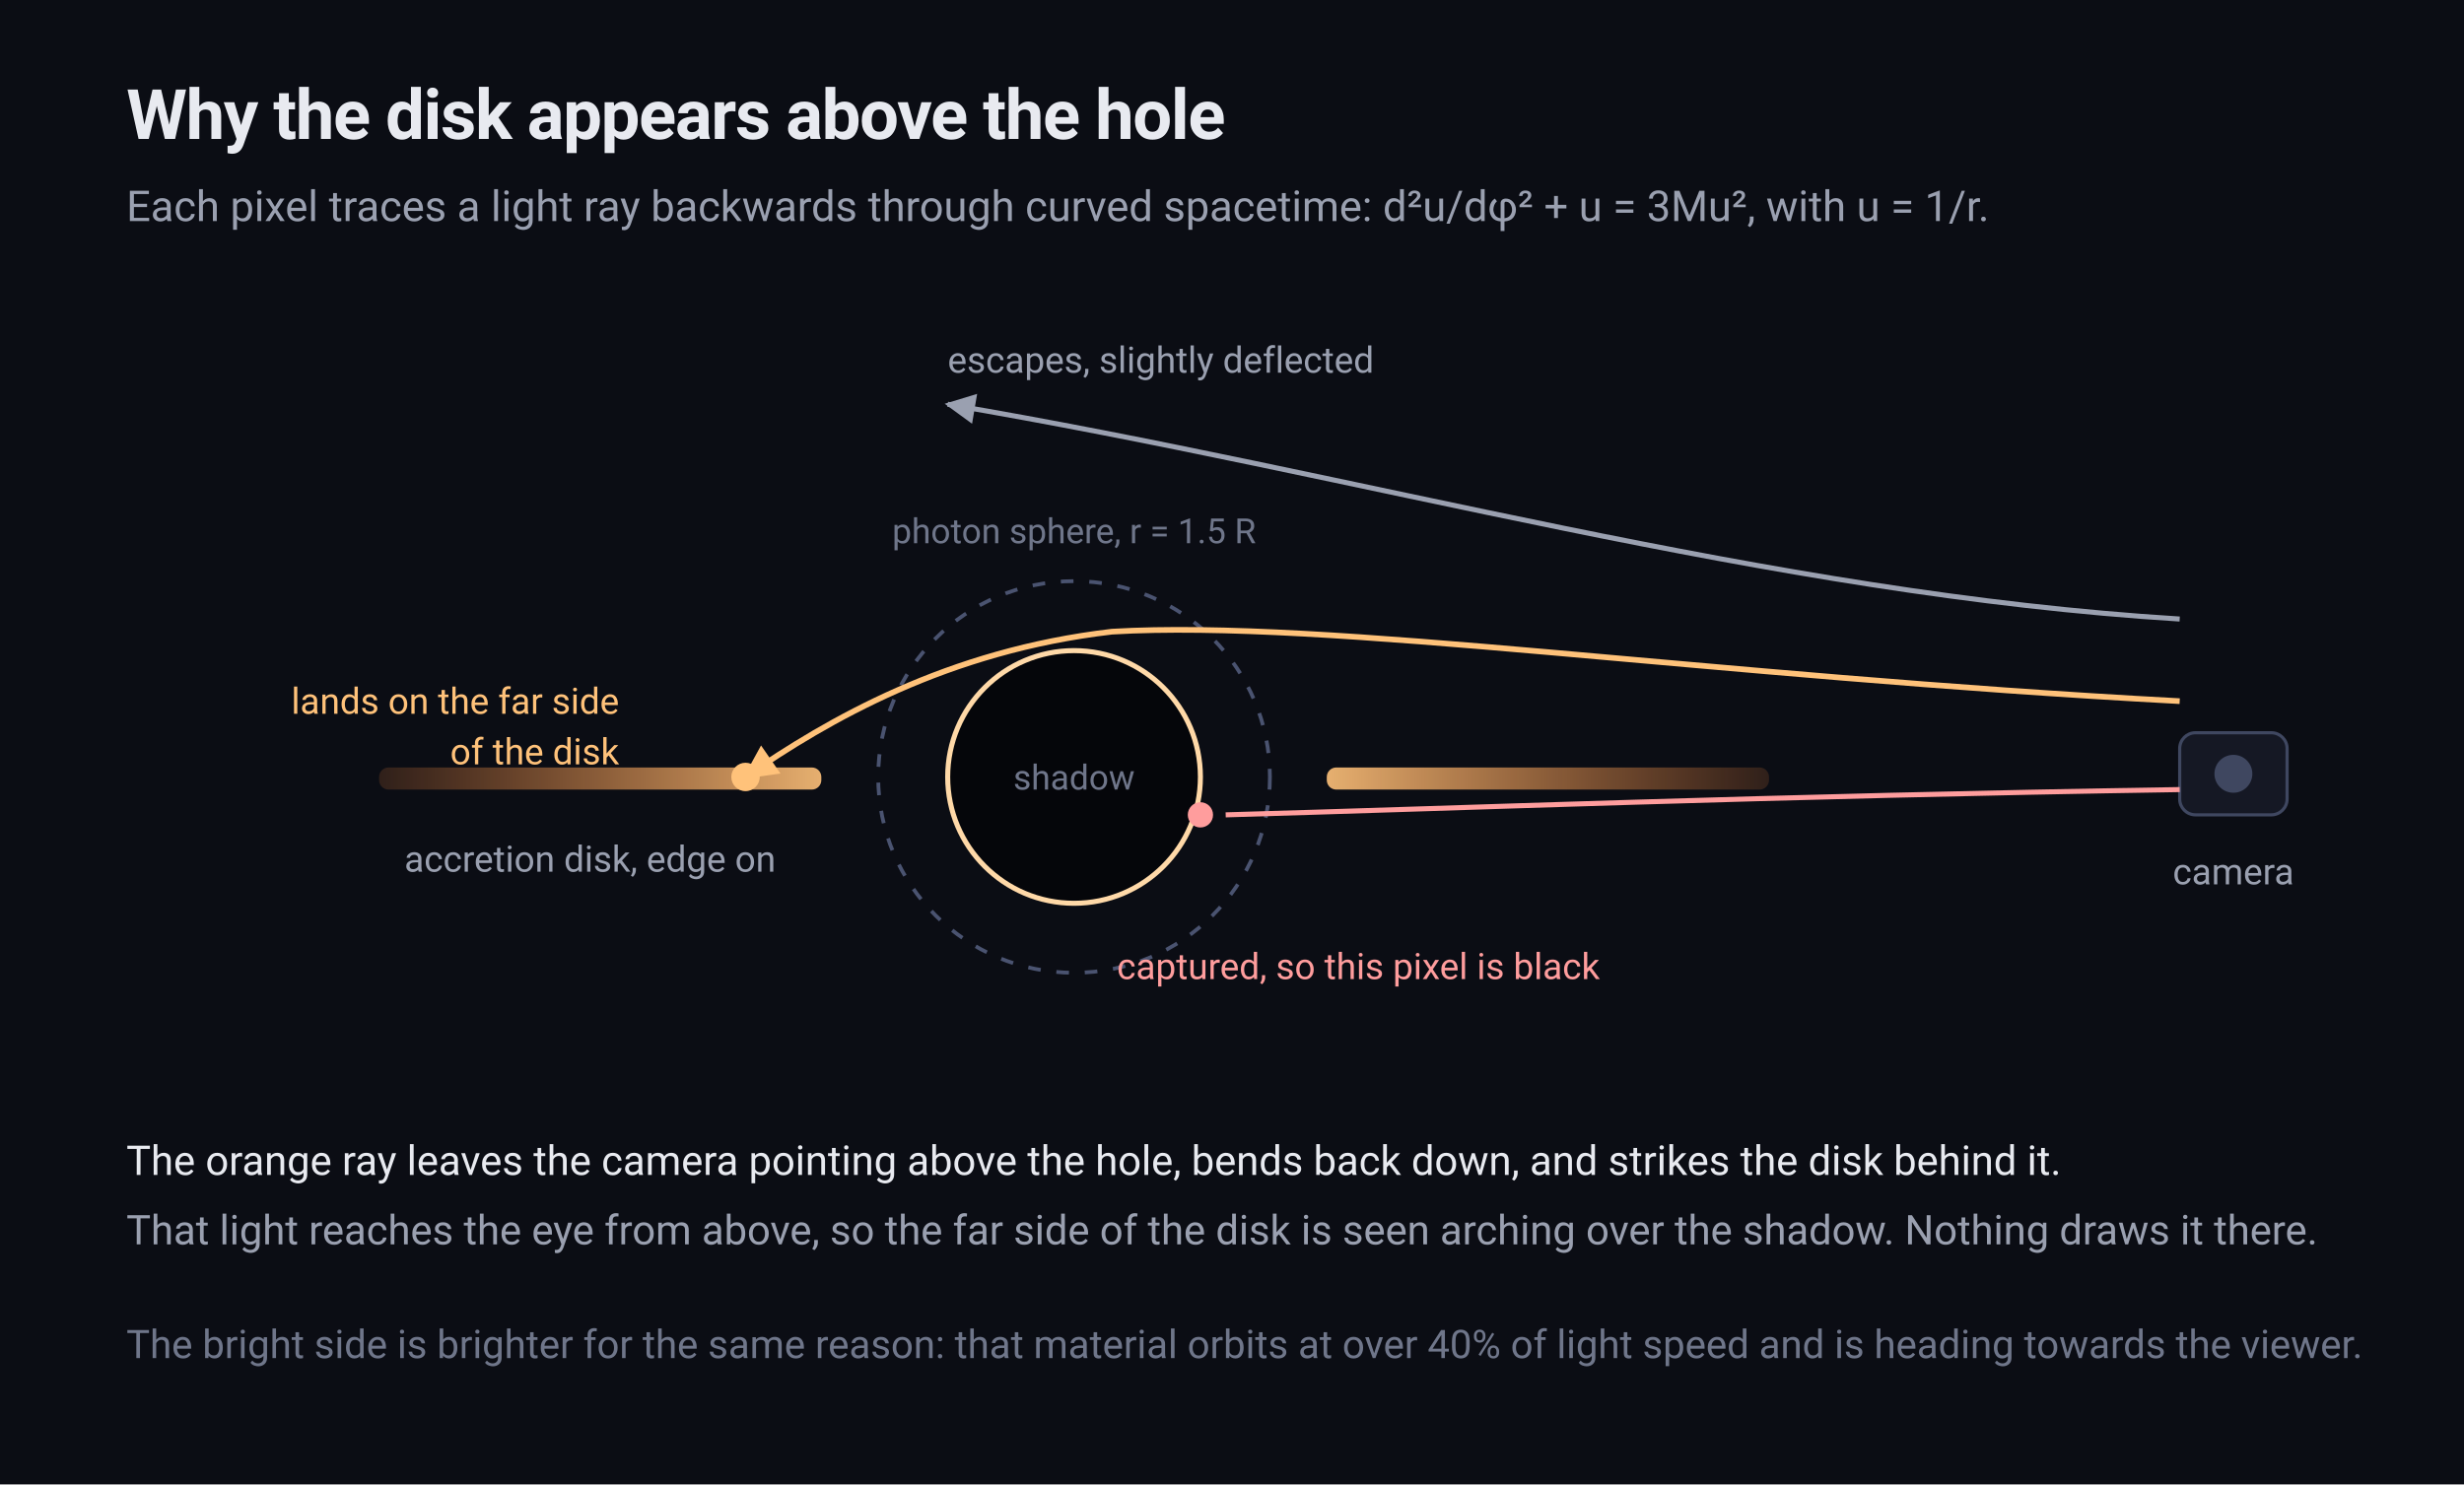
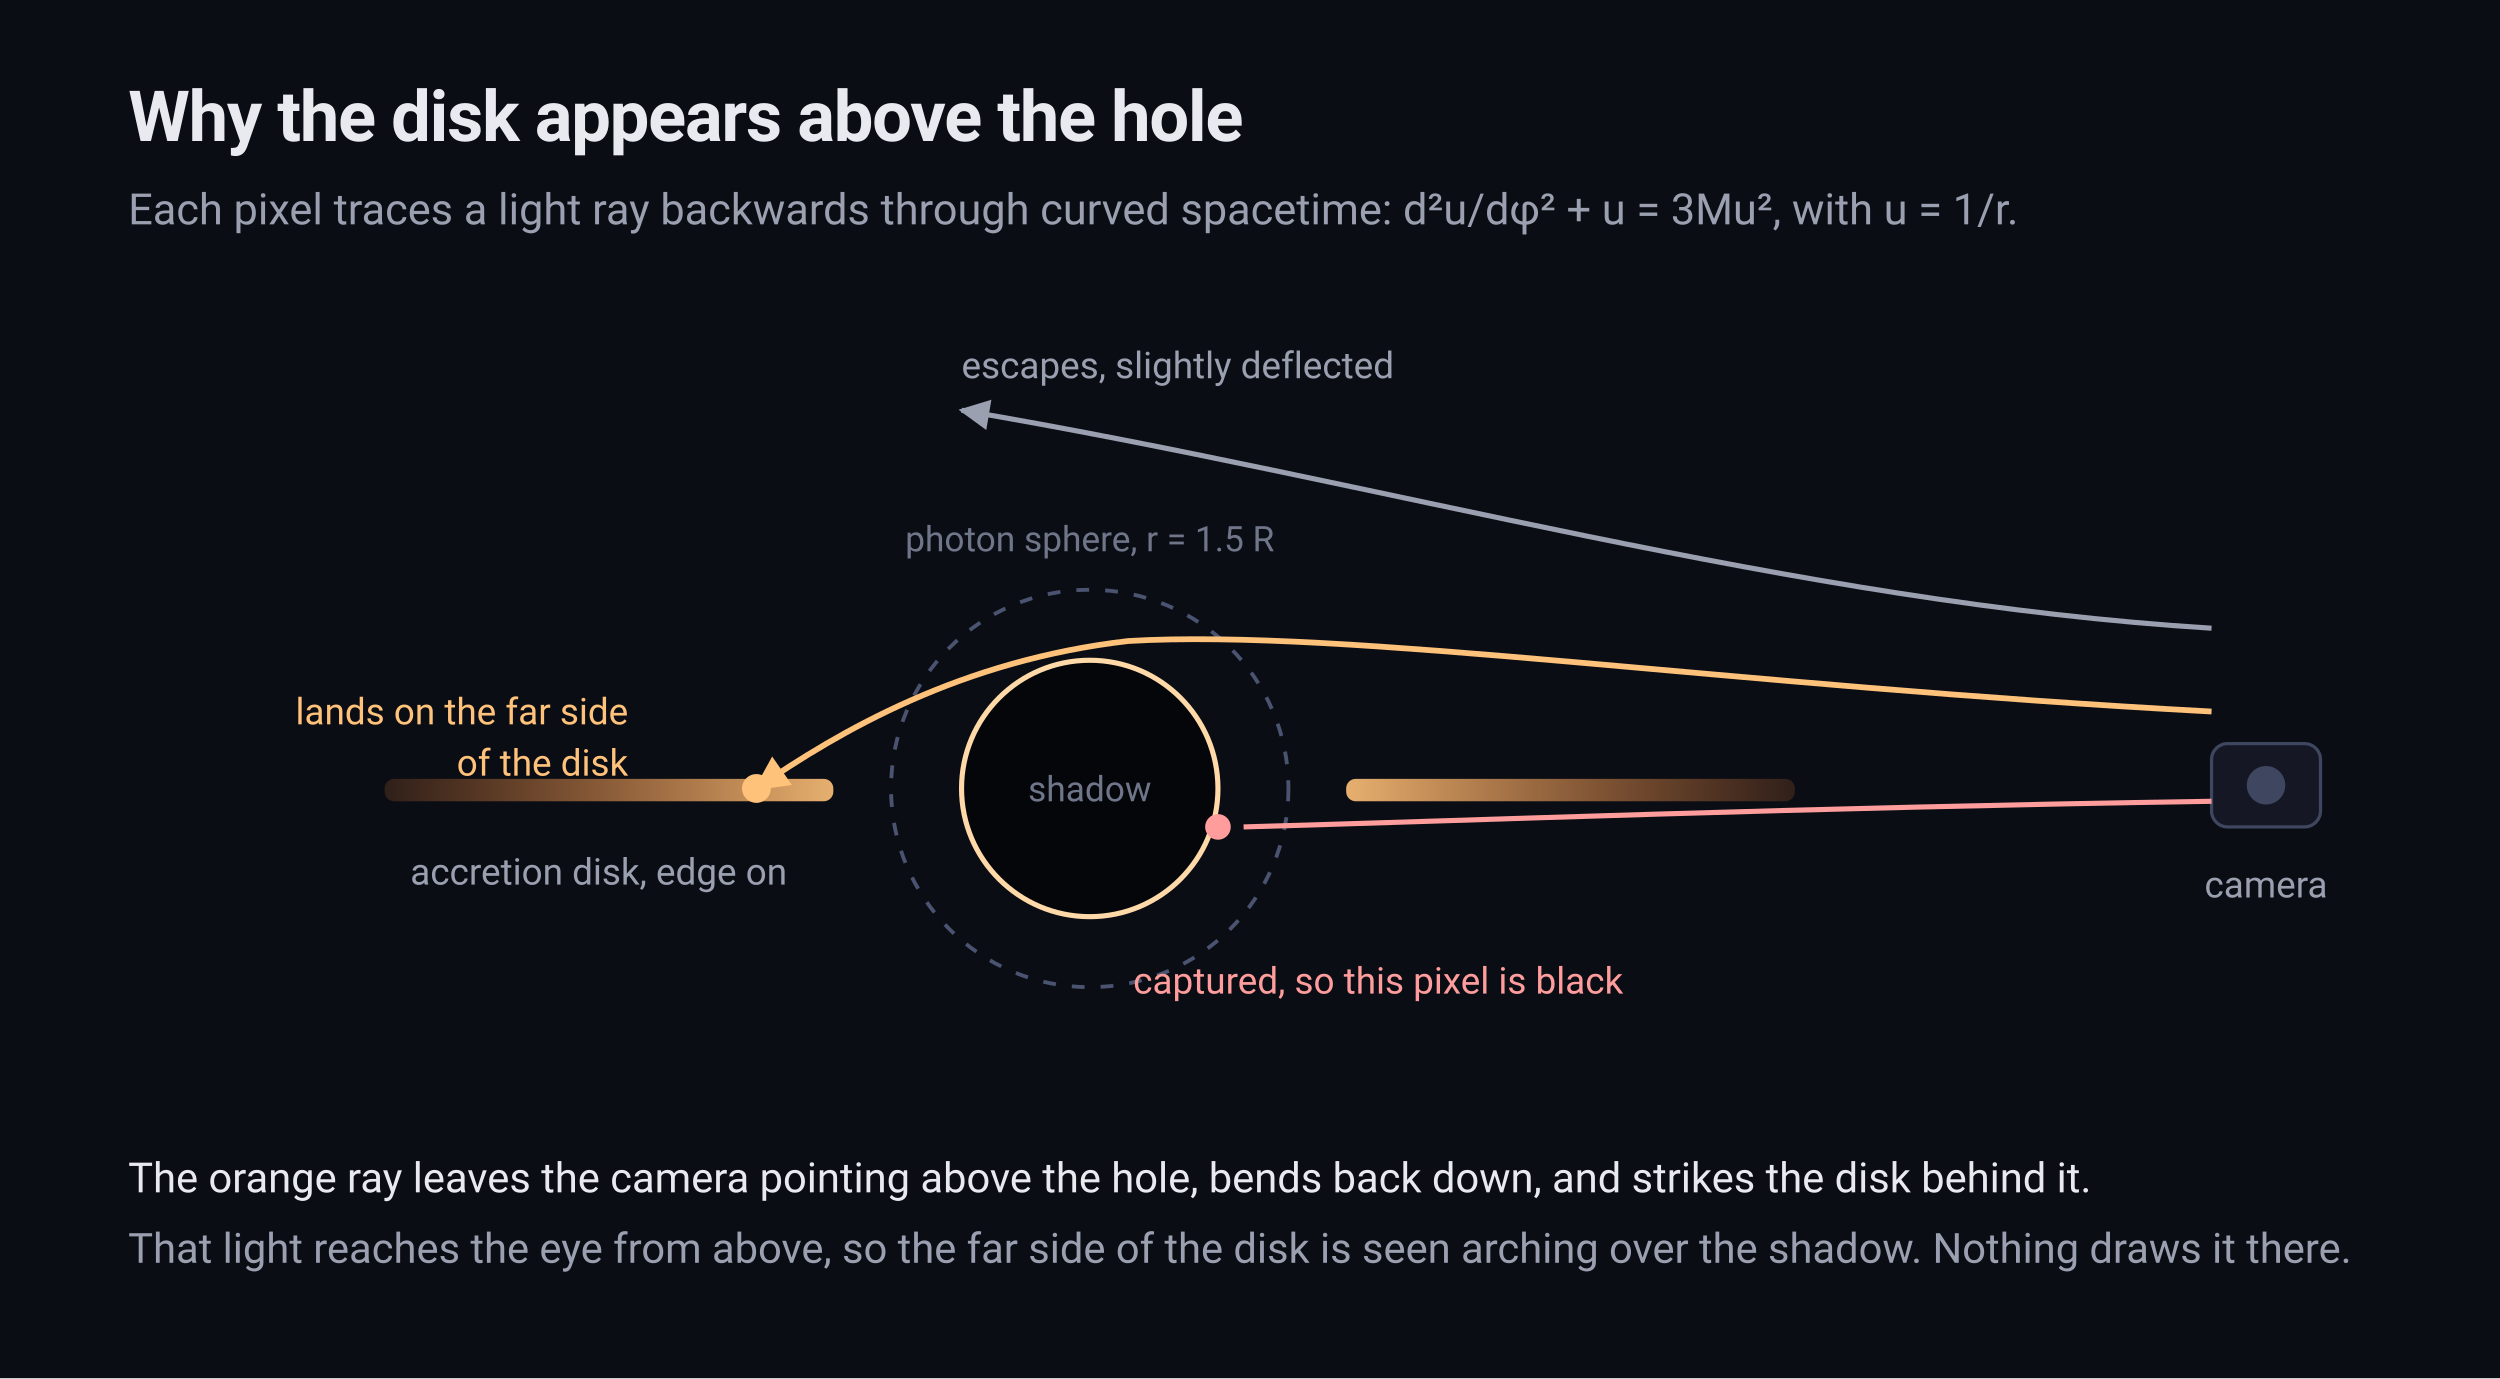
- <svg xmlns="http://www.w3.org/2000/svg" viewBox="0 0 780 470" width="780" height="470" font-family="system-ui, -apple-system, 'Segoe UI', Roboto, sans-serif">
+ <svg xmlns="http://www.w3.org/2000/svg" viewBox="0 0 780 430" width="780" height="430" font-family="system-ui, -apple-system, 'Segoe UI', Roboto, sans-serif">
  <defs>
    <marker id="ray" viewBox="0 0 10 10" refX="9" refY="5" markerWidth="6" markerHeight="6" orient="auto-start-reverse">
      <path d="M 0 0 L 10 5 L 0 10 z" fill="#9aa0b0" />
    </marker>
    <marker id="rayWarm" viewBox="0 0 10 10" refX="9" refY="5" markerWidth="6" markerHeight="6" orient="auto-start-reverse">
      <path d="M 0 0 L 10 5 L 0 10 z" fill="#ffc27a" />
    </marker>
    <linearGradient id="diskL" x1="0" y1="0" x2="1" y2="0">
      <stop offset="0" stop-color="#ff8a3c" stop-opacity="0.15" />
      <stop offset="1" stop-color="#ffc27a" stop-opacity="0.9" />
    </linearGradient>
    <linearGradient id="diskR" x1="0" y1="0" x2="1" y2="0">
      <stop offset="0" stop-color="#ffc27a" stop-opacity="0.9" />
      <stop offset="1" stop-color="#ff8a3c" stop-opacity="0.15" />
    </linearGradient>
  </defs>
-   <rect width="780" height="470" fill="#0b0d14" />
+   <rect width="780" height="430" fill="#0b0d14" />
  <text x="40" y="44" fill="#e8eaf0" font-size="22" font-weight="600" letter-spacing="-0.4">Why the disk appears above the hole</text>
  <text x="40" y="70" fill="#9aa0b0" font-size="13.5">Each pixel traces a light ray backwards through curved spacetime: d²u/dφ² + u = 3Mu², with u = 1/r.</text>
  <rect x="120" y="243" width="140" height="7" rx="3" fill="url(#diskL)" />
  <rect x="420" y="243" width="140" height="7" rx="3" fill="url(#diskR)" />
  <text x="128" y="276" fill="#9aa0b0" font-size="11.5">accretion disk, edge on</text>
  <circle cx="340" cy="246" r="62" fill="none" stroke="#4a5370" stroke-width="1.2" stroke-dasharray="4 5" />
  <text x="340" y="172" fill="#6f768a" font-size="11" text-anchor="middle">photon sphere, r = 1.5 R</text>
  <circle cx="340" cy="246" r="40" fill="#05060a" stroke="#ffd9a8" stroke-width="1.6" />
  <text x="340" y="250" fill="#6f768a" font-size="11" text-anchor="middle">shadow</text>
  <rect x="690" y="232" width="34" height="26" rx="5" fill="#151824" stroke="#3f4760" />
  <circle cx="707" cy="245" r="6" fill="#3f4760" />
  <text x="707" y="280" fill="#9aa0b0" font-size="11.5" text-anchor="middle">camera</text>
  <path d="M 690 196 C 560 188, 430 150, 300 128" fill="none" stroke="#9aa0b0" stroke-width="1.6" marker-end="url(#ray)" />
  <text x="300" y="118" fill="#9aa0b0" font-size="11.5" text-anchor="start">escapes, slightly deflected</text>
  <path d="M 690 222 C 540 214, 420 196, 352 200 C 300 206, 262 228, 236 246" fill="none" stroke="#ffc27a" stroke-width="1.8" marker-end="url(#rayWarm)" />
  <circle cx="236" cy="246" r="4.5" fill="#ffc27a" />
  <text x="196" y="226" fill="#ffc27a" font-size="11.5" text-anchor="end">lands on the far side</text>
  <text x="196" y="242" fill="#ffc27a" font-size="11.5" text-anchor="end">of the disk</text>
  <path d="M 690 250 C 560 252, 460 256, 388 258" fill="none" stroke="#ff9d9d" stroke-width="1.6" />
  <circle cx="380" cy="258" r="4" fill="#ff9d9d" />
  <text x="430" y="310" fill="#ff9d9d" font-size="11.5" text-anchor="middle">captured, so this pixel is black</text>
  <text x="40" y="372" fill="#e8eaf0" font-size="13">The orange ray leaves the camera pointing above the hole, bends back down, and strikes the disk behind it.</text>
  <text x="40" y="394" fill="#9aa0b0" font-size="13">That light reaches the eye from above, so the far side of the disk is seen arching over the shadow. Nothing draws it there.</text>
-   <text x="40" y="430" fill="#6f768a" font-size="12.5">The bright side is brighter for the same reason: that material orbits at over 40% of light speed and is heading towards the viewer.</text>
</svg>
